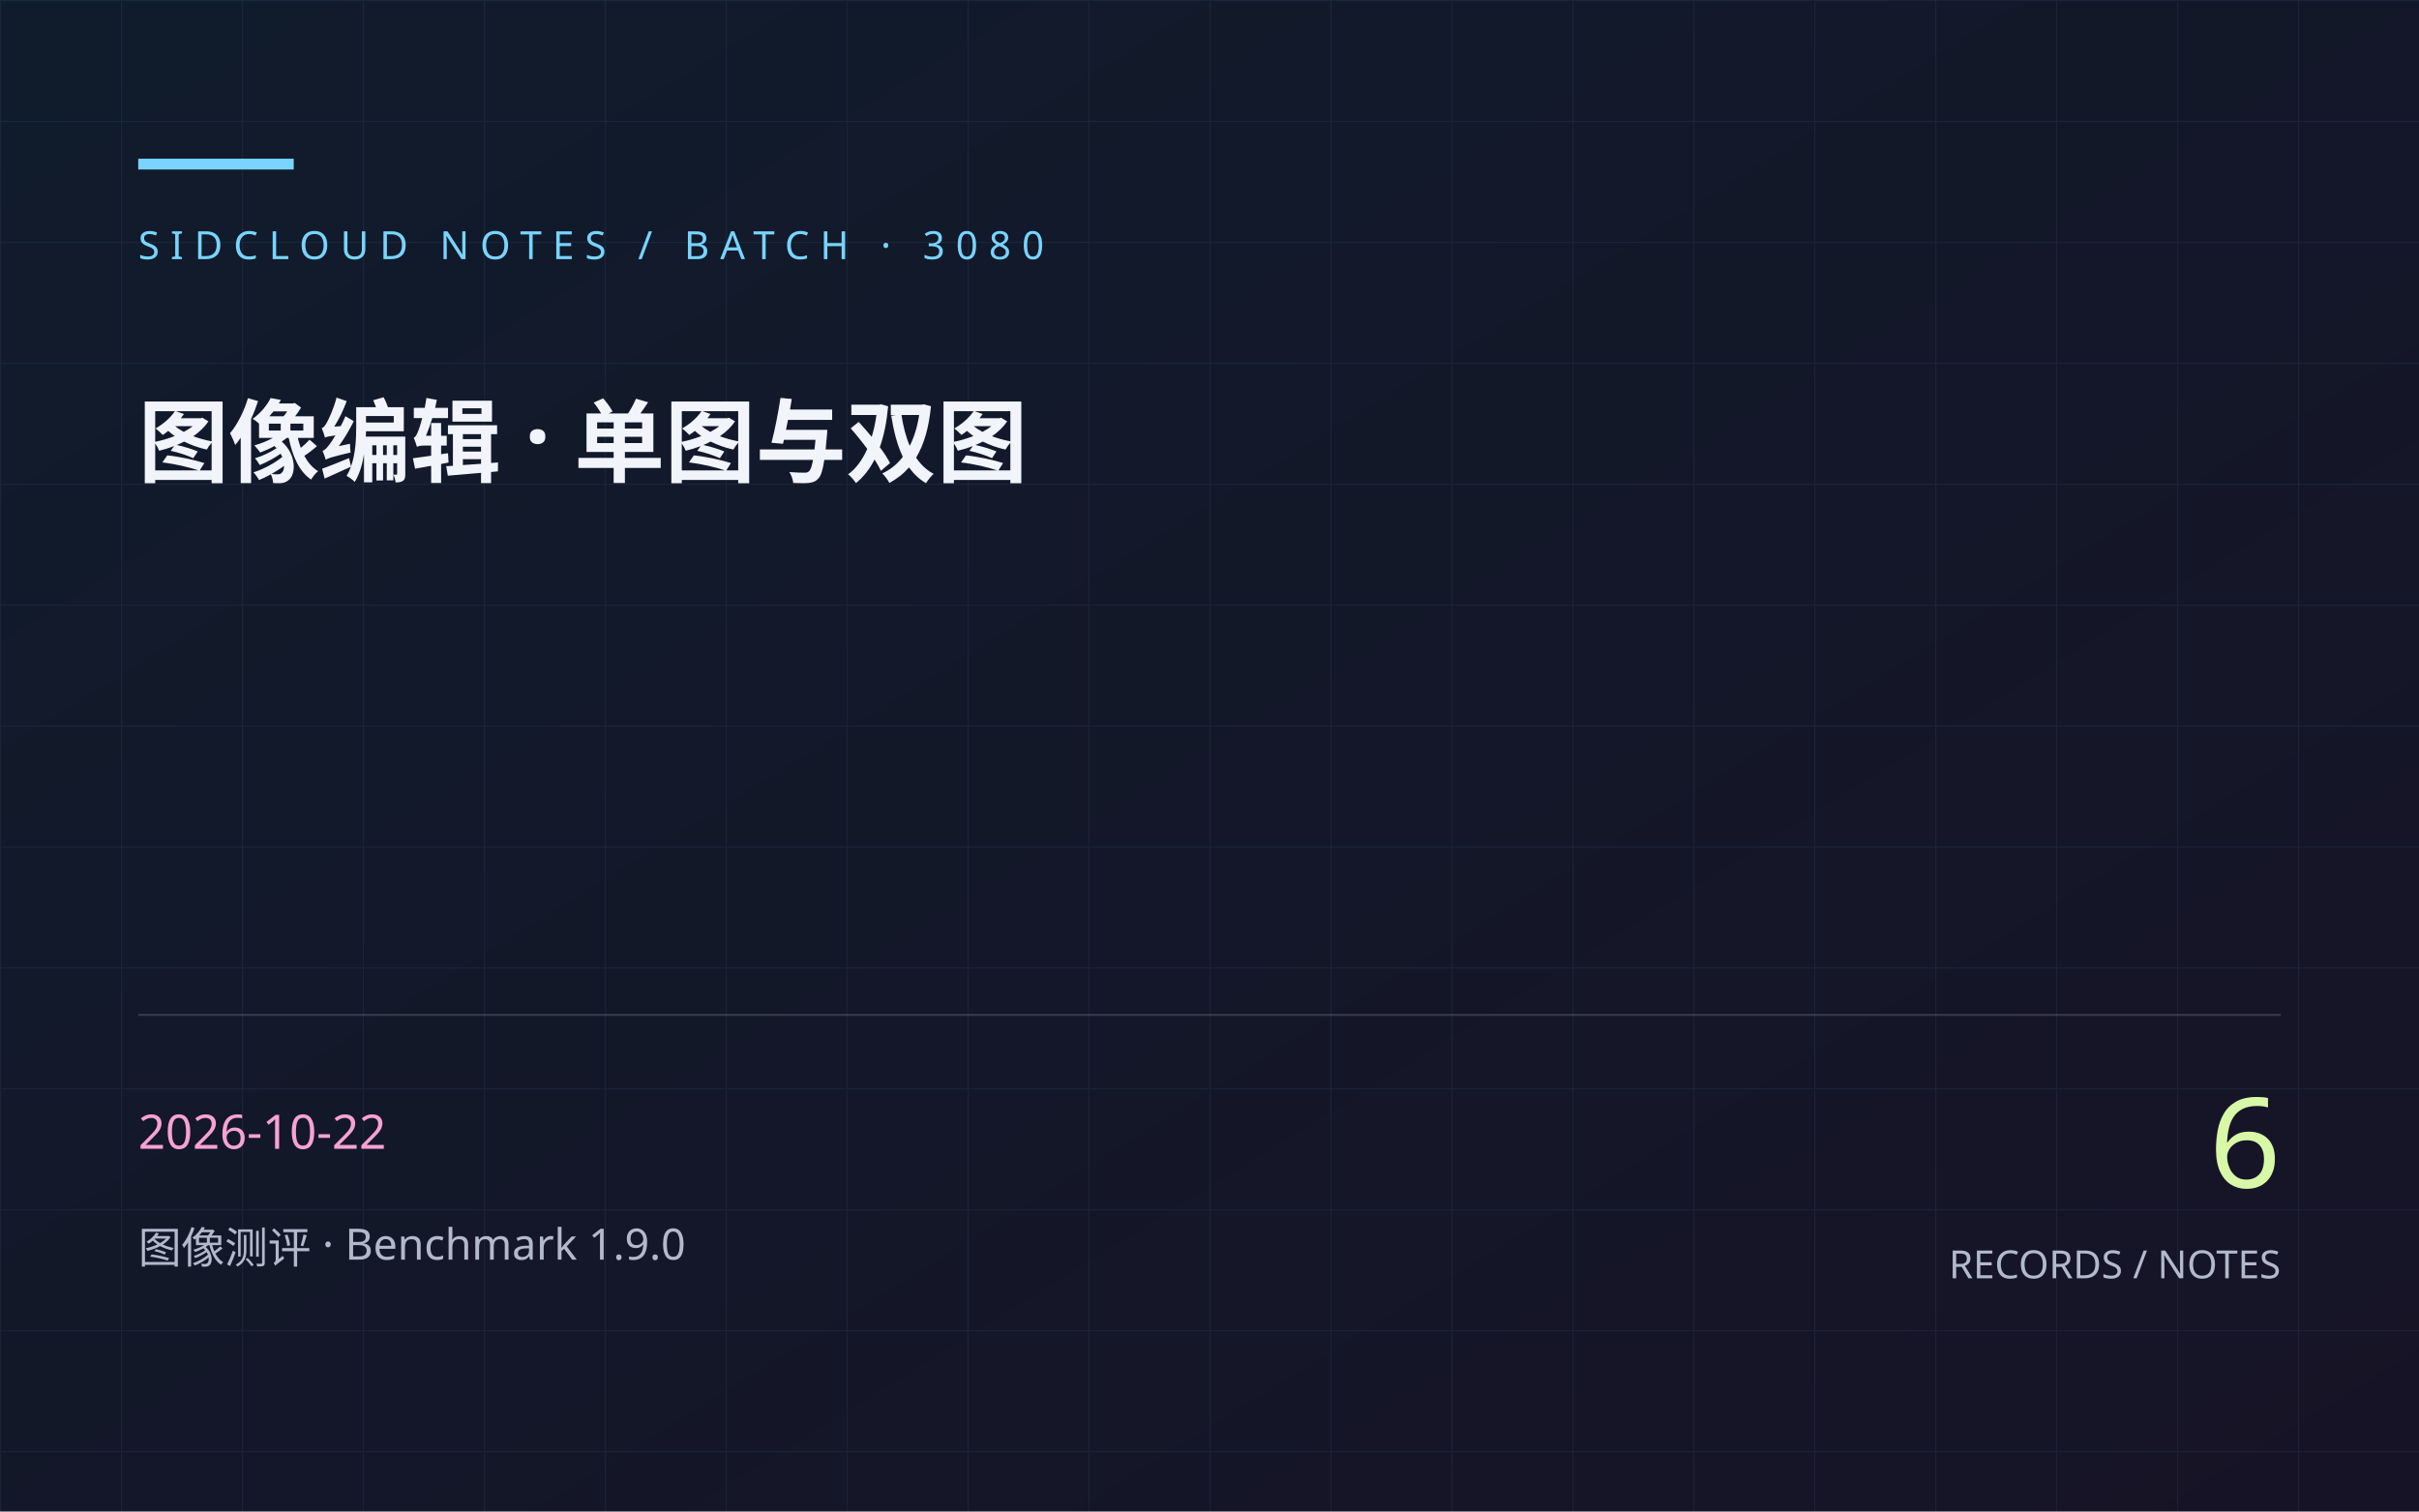
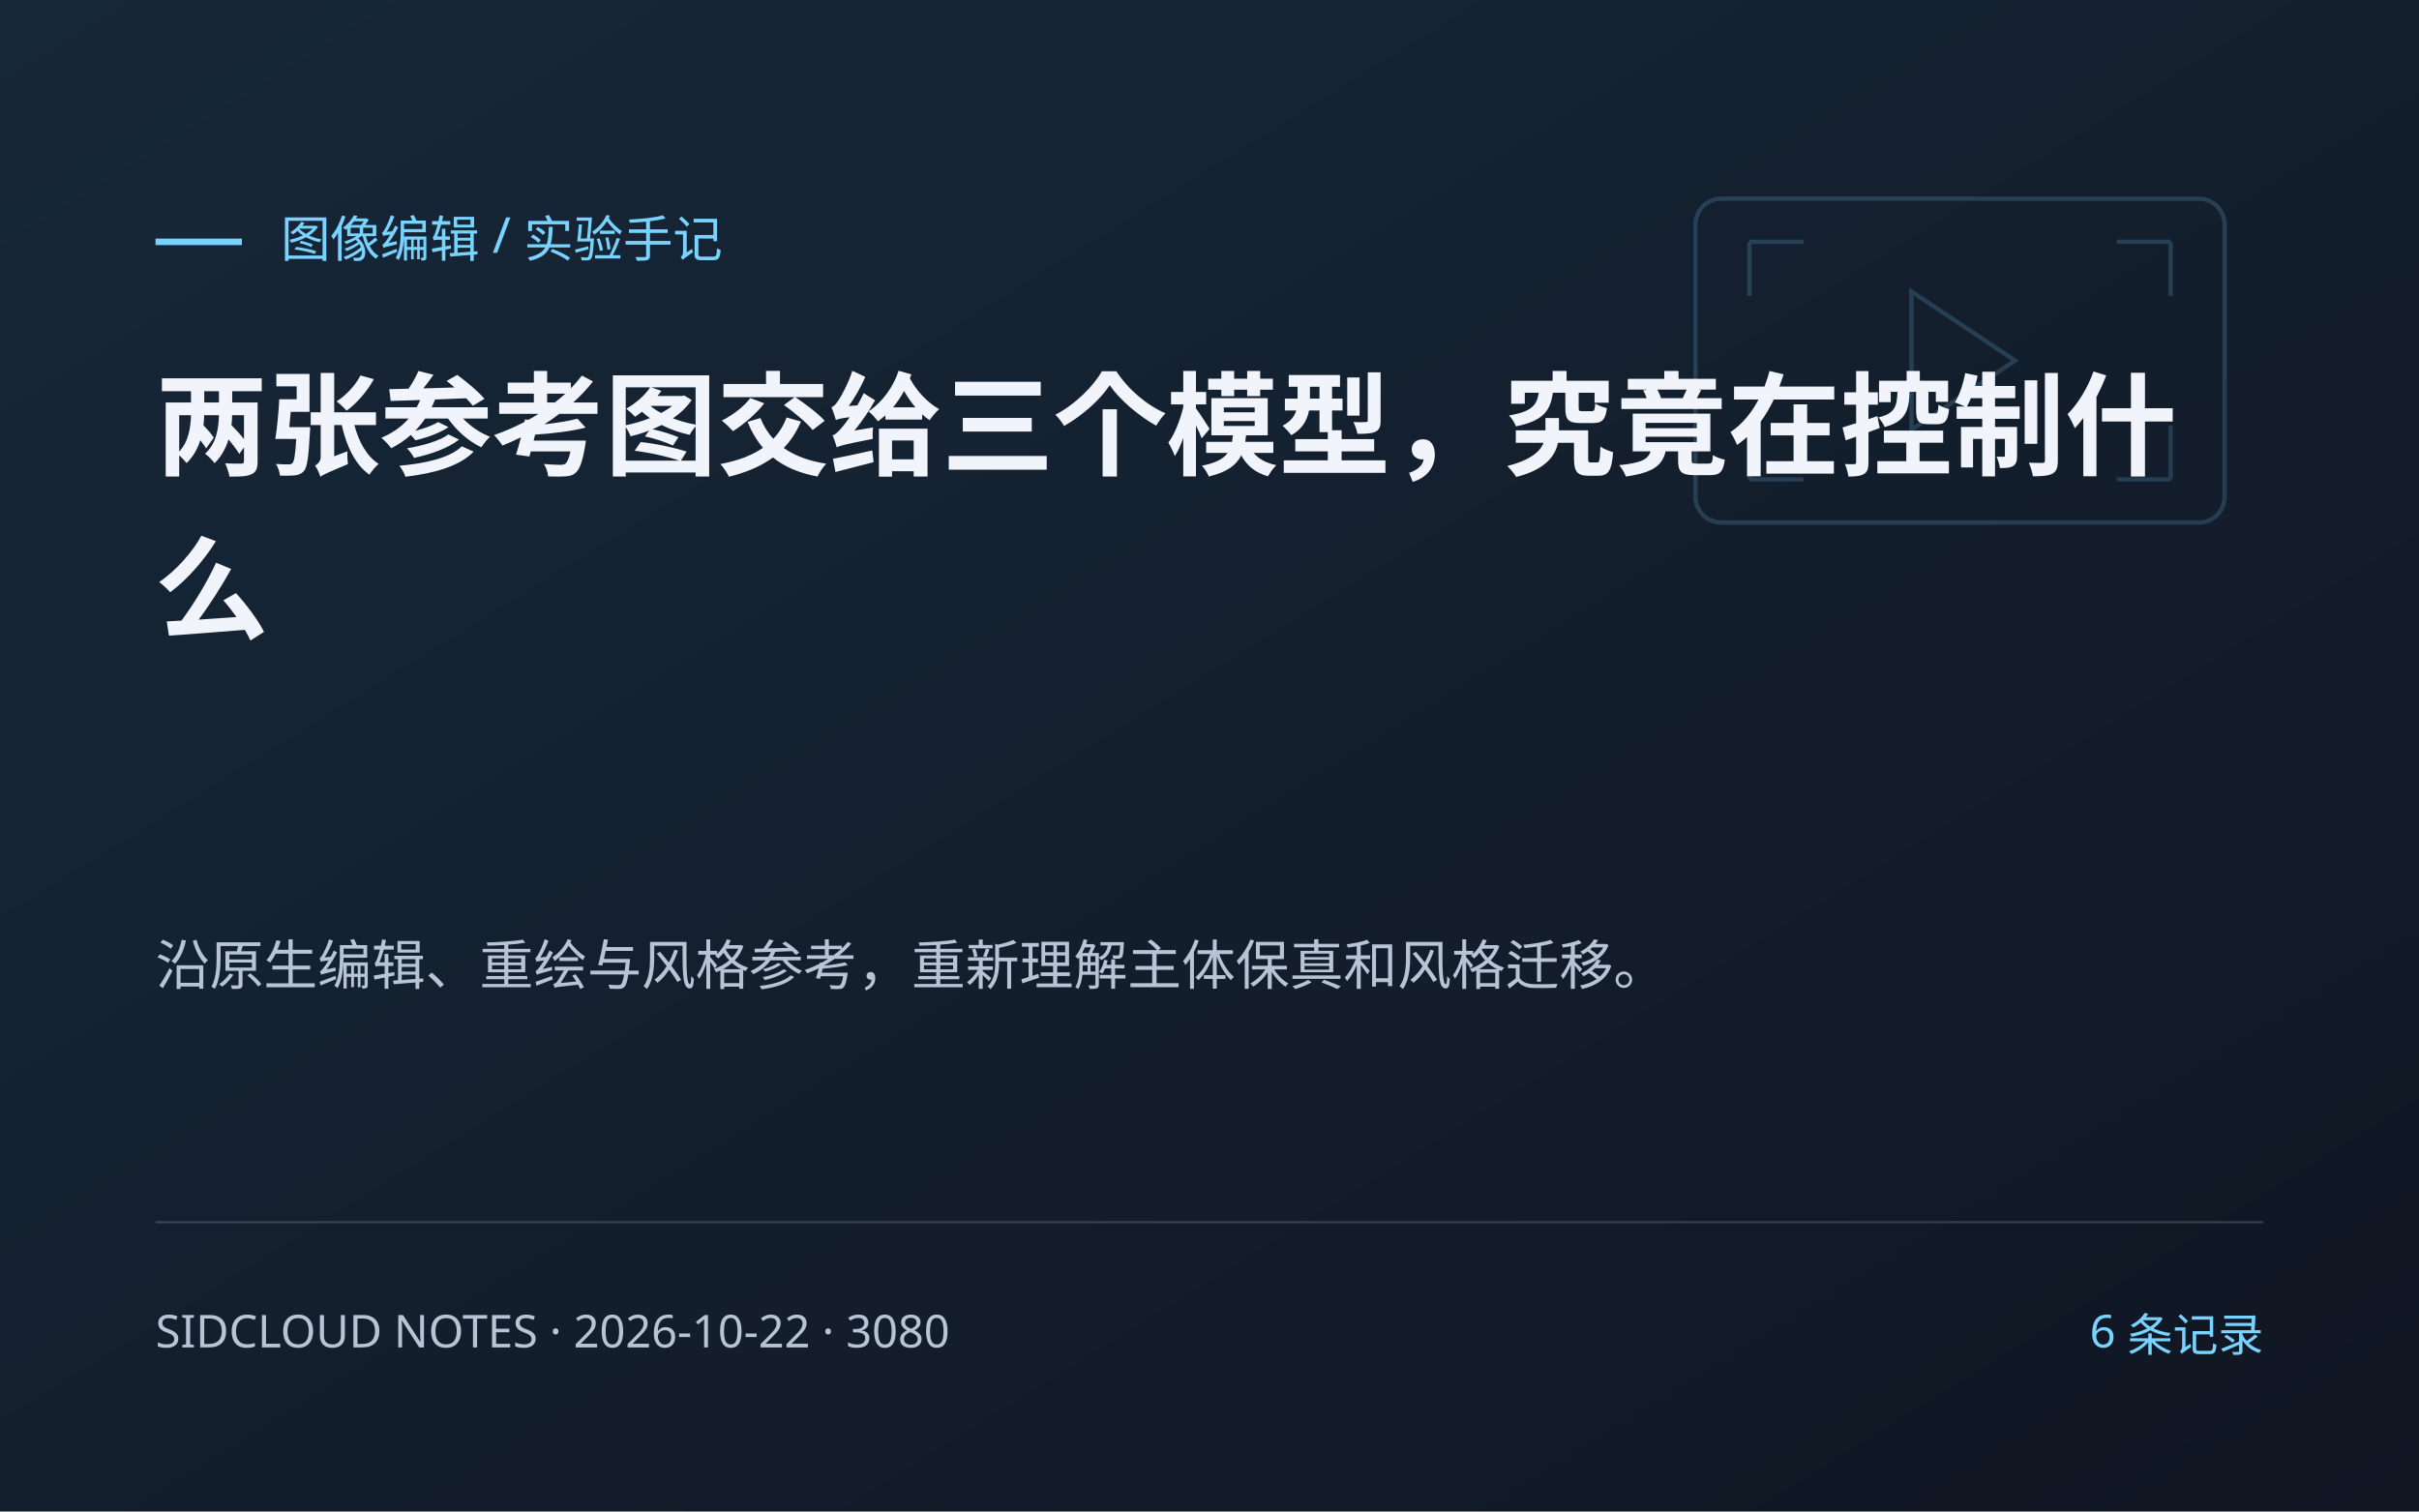
<svg xmlns="http://www.w3.org/2000/svg" width="1120" height="700" viewBox="0 0 1120 700">
  <defs>
    <linearGradient id="bg" x2="1" y2="1">
-       <stop stop-color="#101c2c" />
-       <stop offset="1" stop-color="#171326" />
+       <stop stop-color="#172839" />
+       <stop offset="1" stop-color="#101622" />
    </linearGradient>
-     <pattern id="grid" width="56" height="56" patternUnits="userSpaceOnUse">
-       <path d="M56 0H0V56" fill="none" stroke="#78d4ff" stroke-opacity=".07" />
-     </pattern>
  </defs>
  <rect width="1120" height="700" fill="url(#bg)" />
-   <rect width="1120" height="700" fill="url(#grid)" />
-   <path d="M64 76h72" stroke="#78d4ff" stroke-width="5" />
-   <text x="64" y="120" fill="#78d4ff" font-size="18" letter-spacing="5" font-family="system-ui,sans-serif">SIDCLOUD NOTES / BATCH · 3080</text>
-   <text x="64" y="220" fill="#f2f4fb" font-size="42" font-weight="600" font-family="system-ui,'Microsoft YaHei',sans-serif">图像编辑 · 单图与双图</text>
-   <path d="M64 470h992" stroke="#ffffff" stroke-opacity=".14" />
-   <text x="64" y="532" fill="#f7a2d3" font-size="22" font-family="system-ui,sans-serif">2026-10-22</text>
-   <text x="64" y="585" fill="#b2b9cb" font-size="20" font-family="system-ui,'Microsoft YaHei',sans-serif">图像测评 · Benchmark 1.9.0</text>
-   <text x="1056" y="550" text-anchor="end" fill="#d7f9a7" font-size="58" font-family="system-ui,sans-serif">6</text>
-   <text x="1056" y="592" text-anchor="end" fill="#b2b9cb" font-size="18" font-family="system-ui,sans-serif">RECORDS / NOTES</text>
+   <g fill="none" stroke="#78d4ff" stroke-width="2" opacity=".18">
+     <rect x="785" y="92" width="245" height="150" rx="12" />
+     <path d="M810 112h25m-25 0v25M1005 112h-25m25 0v25M810 222h25m-25 0v-25M1005 222h-25m25 0v-25M885 135l48 32-48 32z" />
+   </g>
+   <path d="M72 112h40" stroke="#78d4ff" stroke-width="3" />
+   <text x="130" y="119" fill="#78d4ff" font-size="23" font-family="system-ui,'Microsoft YaHei',sans-serif">图像编辑 / 实验手记</text>
+   <text x="72" y="216" fill="#f2f4fb" font-size="52" font-weight="700" font-family="'Microsoft YaHei',system-ui,sans-serif">两张参考图交给三个模型，究竟在控制什</text>
+   <text x="72" y="292" fill="#f2f4fb" font-size="52" font-weight="700" font-family="'Microsoft YaHei',system-ui,sans-serif">么</text>
+   <text x="72" y="456" fill="#b7c4d4" font-size="25" font-family="'Microsoft YaHei',system-ui,sans-serif">沿原生编辑、重绘与风格参考，重新理解主体保真和风格迁移。</text>
+   <path d="M72 566h976" stroke="#b7c4d4" stroke-opacity=".22" />
+   <text x="72" y="624" fill="#b7c4d4" font-size="21" font-family="system-ui,sans-serif">SIDCLOUD NOTES · 2026-10-22 · 3080</text>
+   <text x="1048" y="624" text-anchor="end" fill="#78d4ff" font-size="21" font-family="system-ui,'Microsoft YaHei',sans-serif">6 条记录</text>
</svg>
